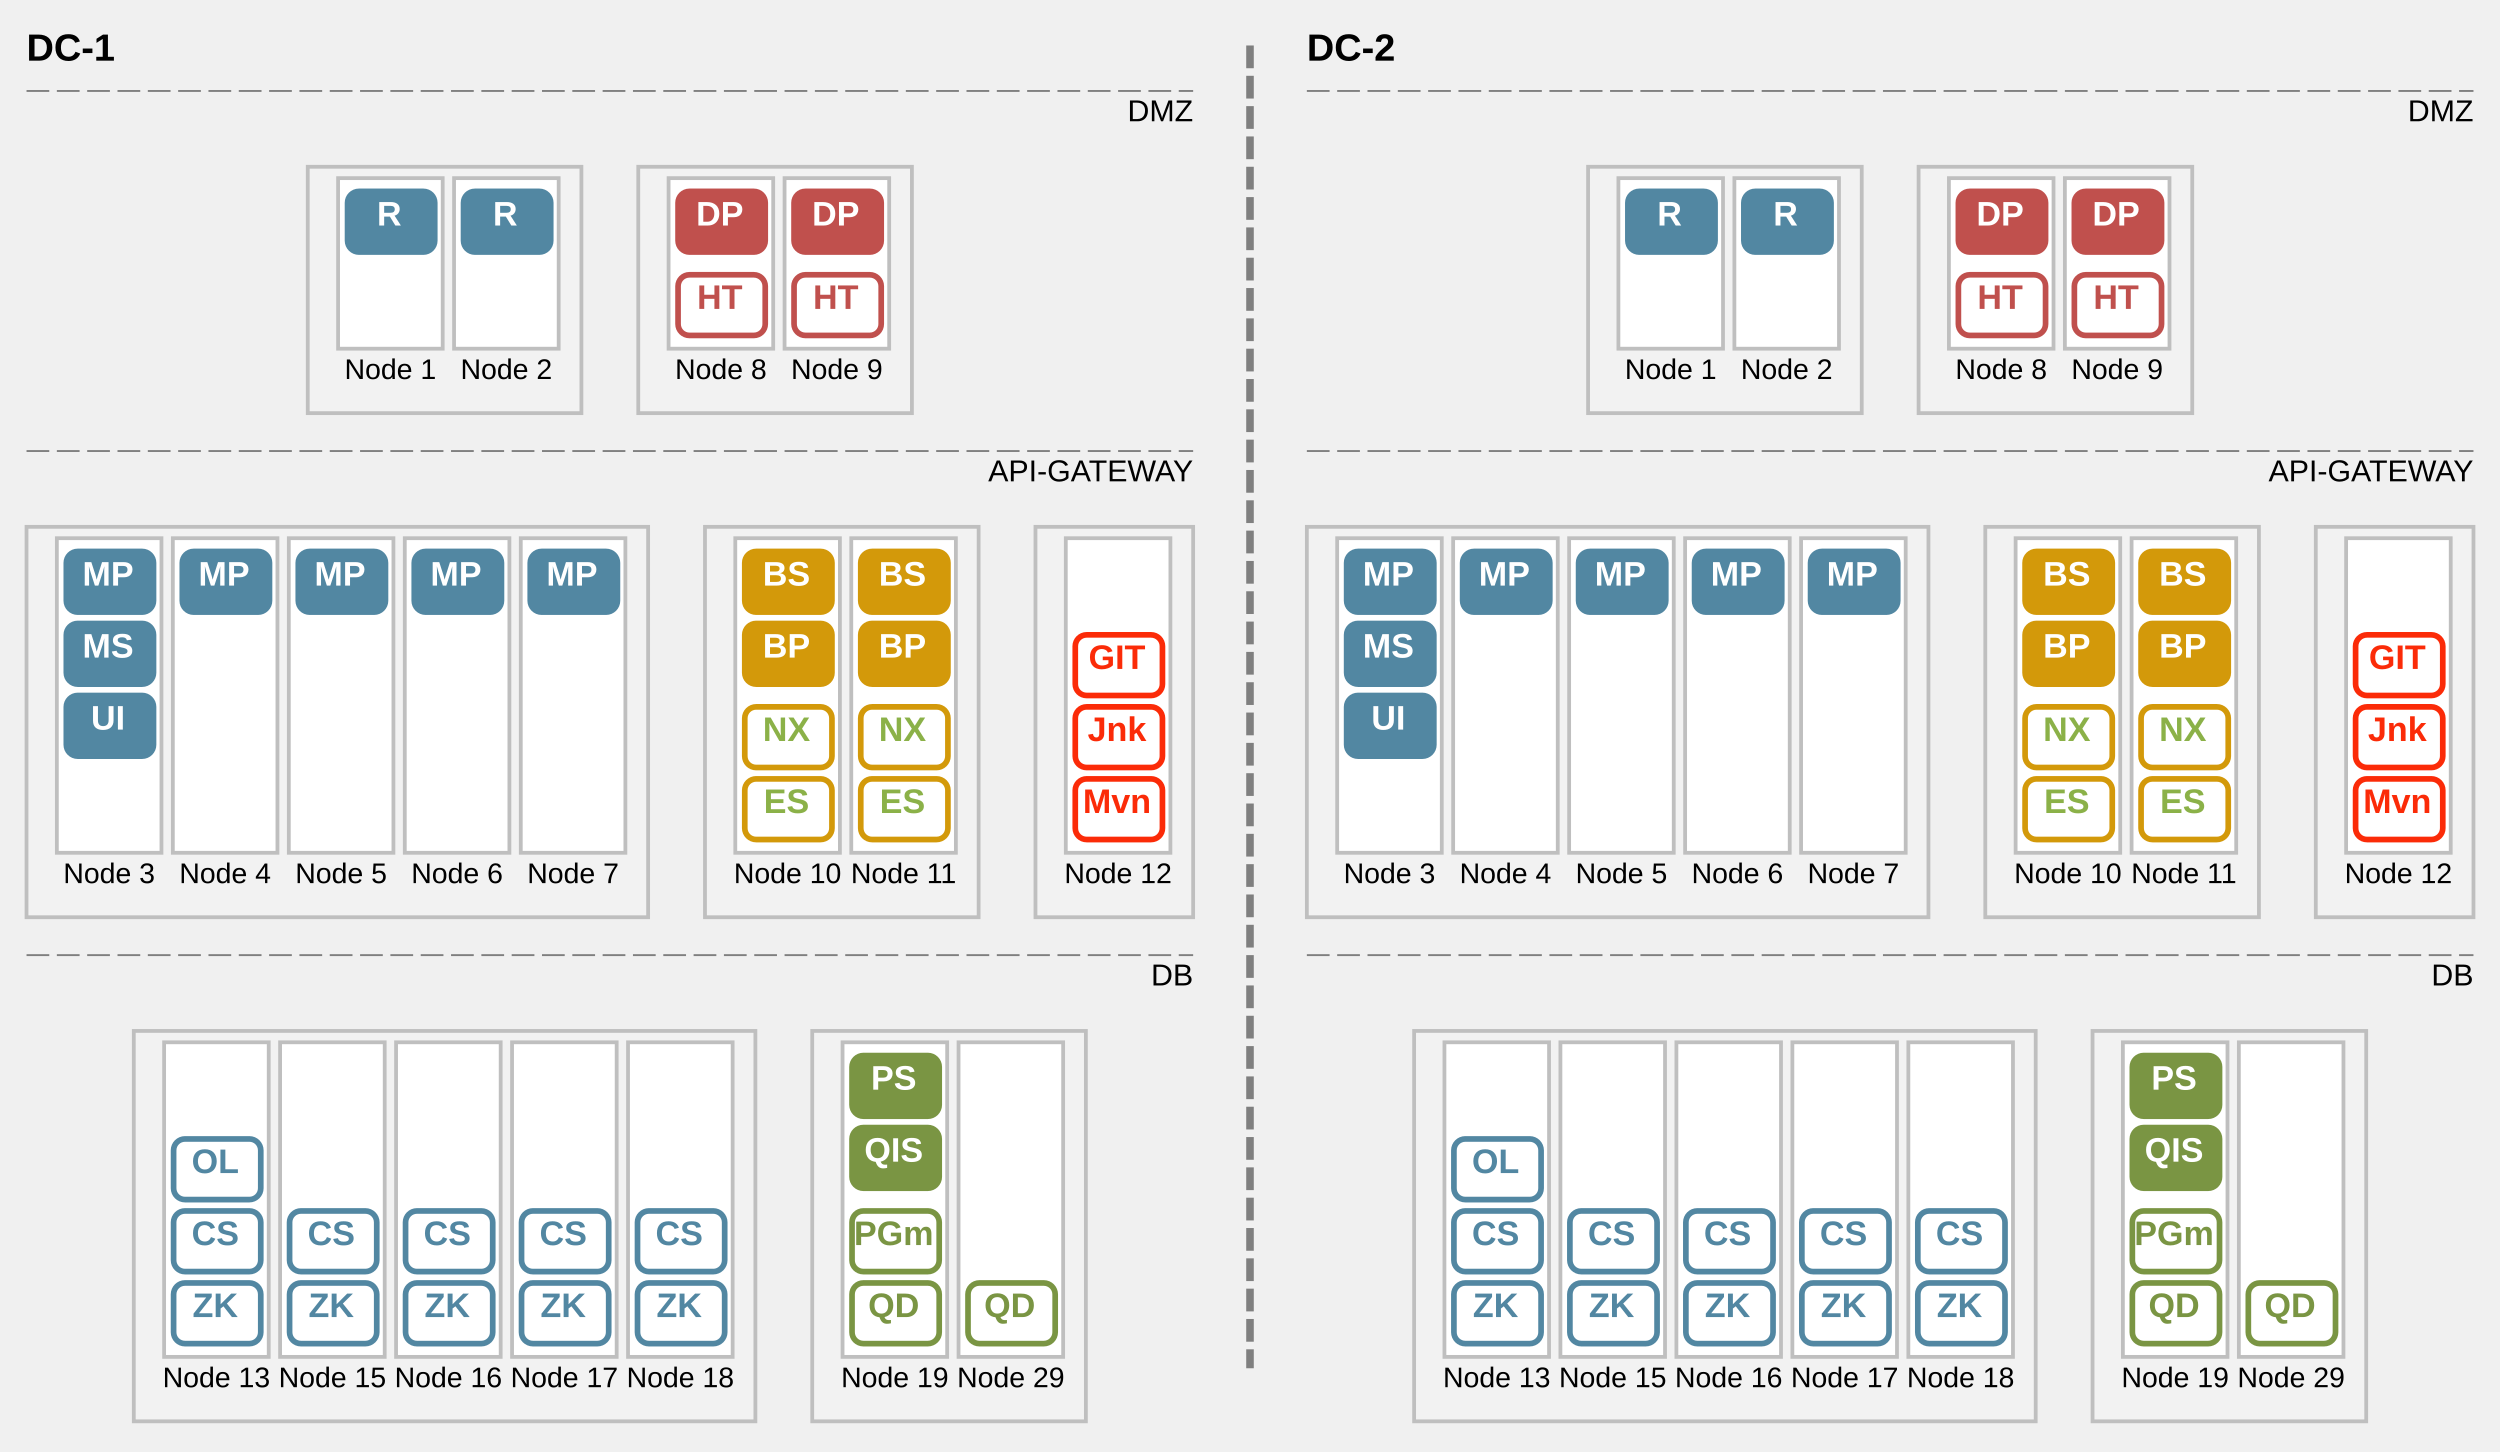
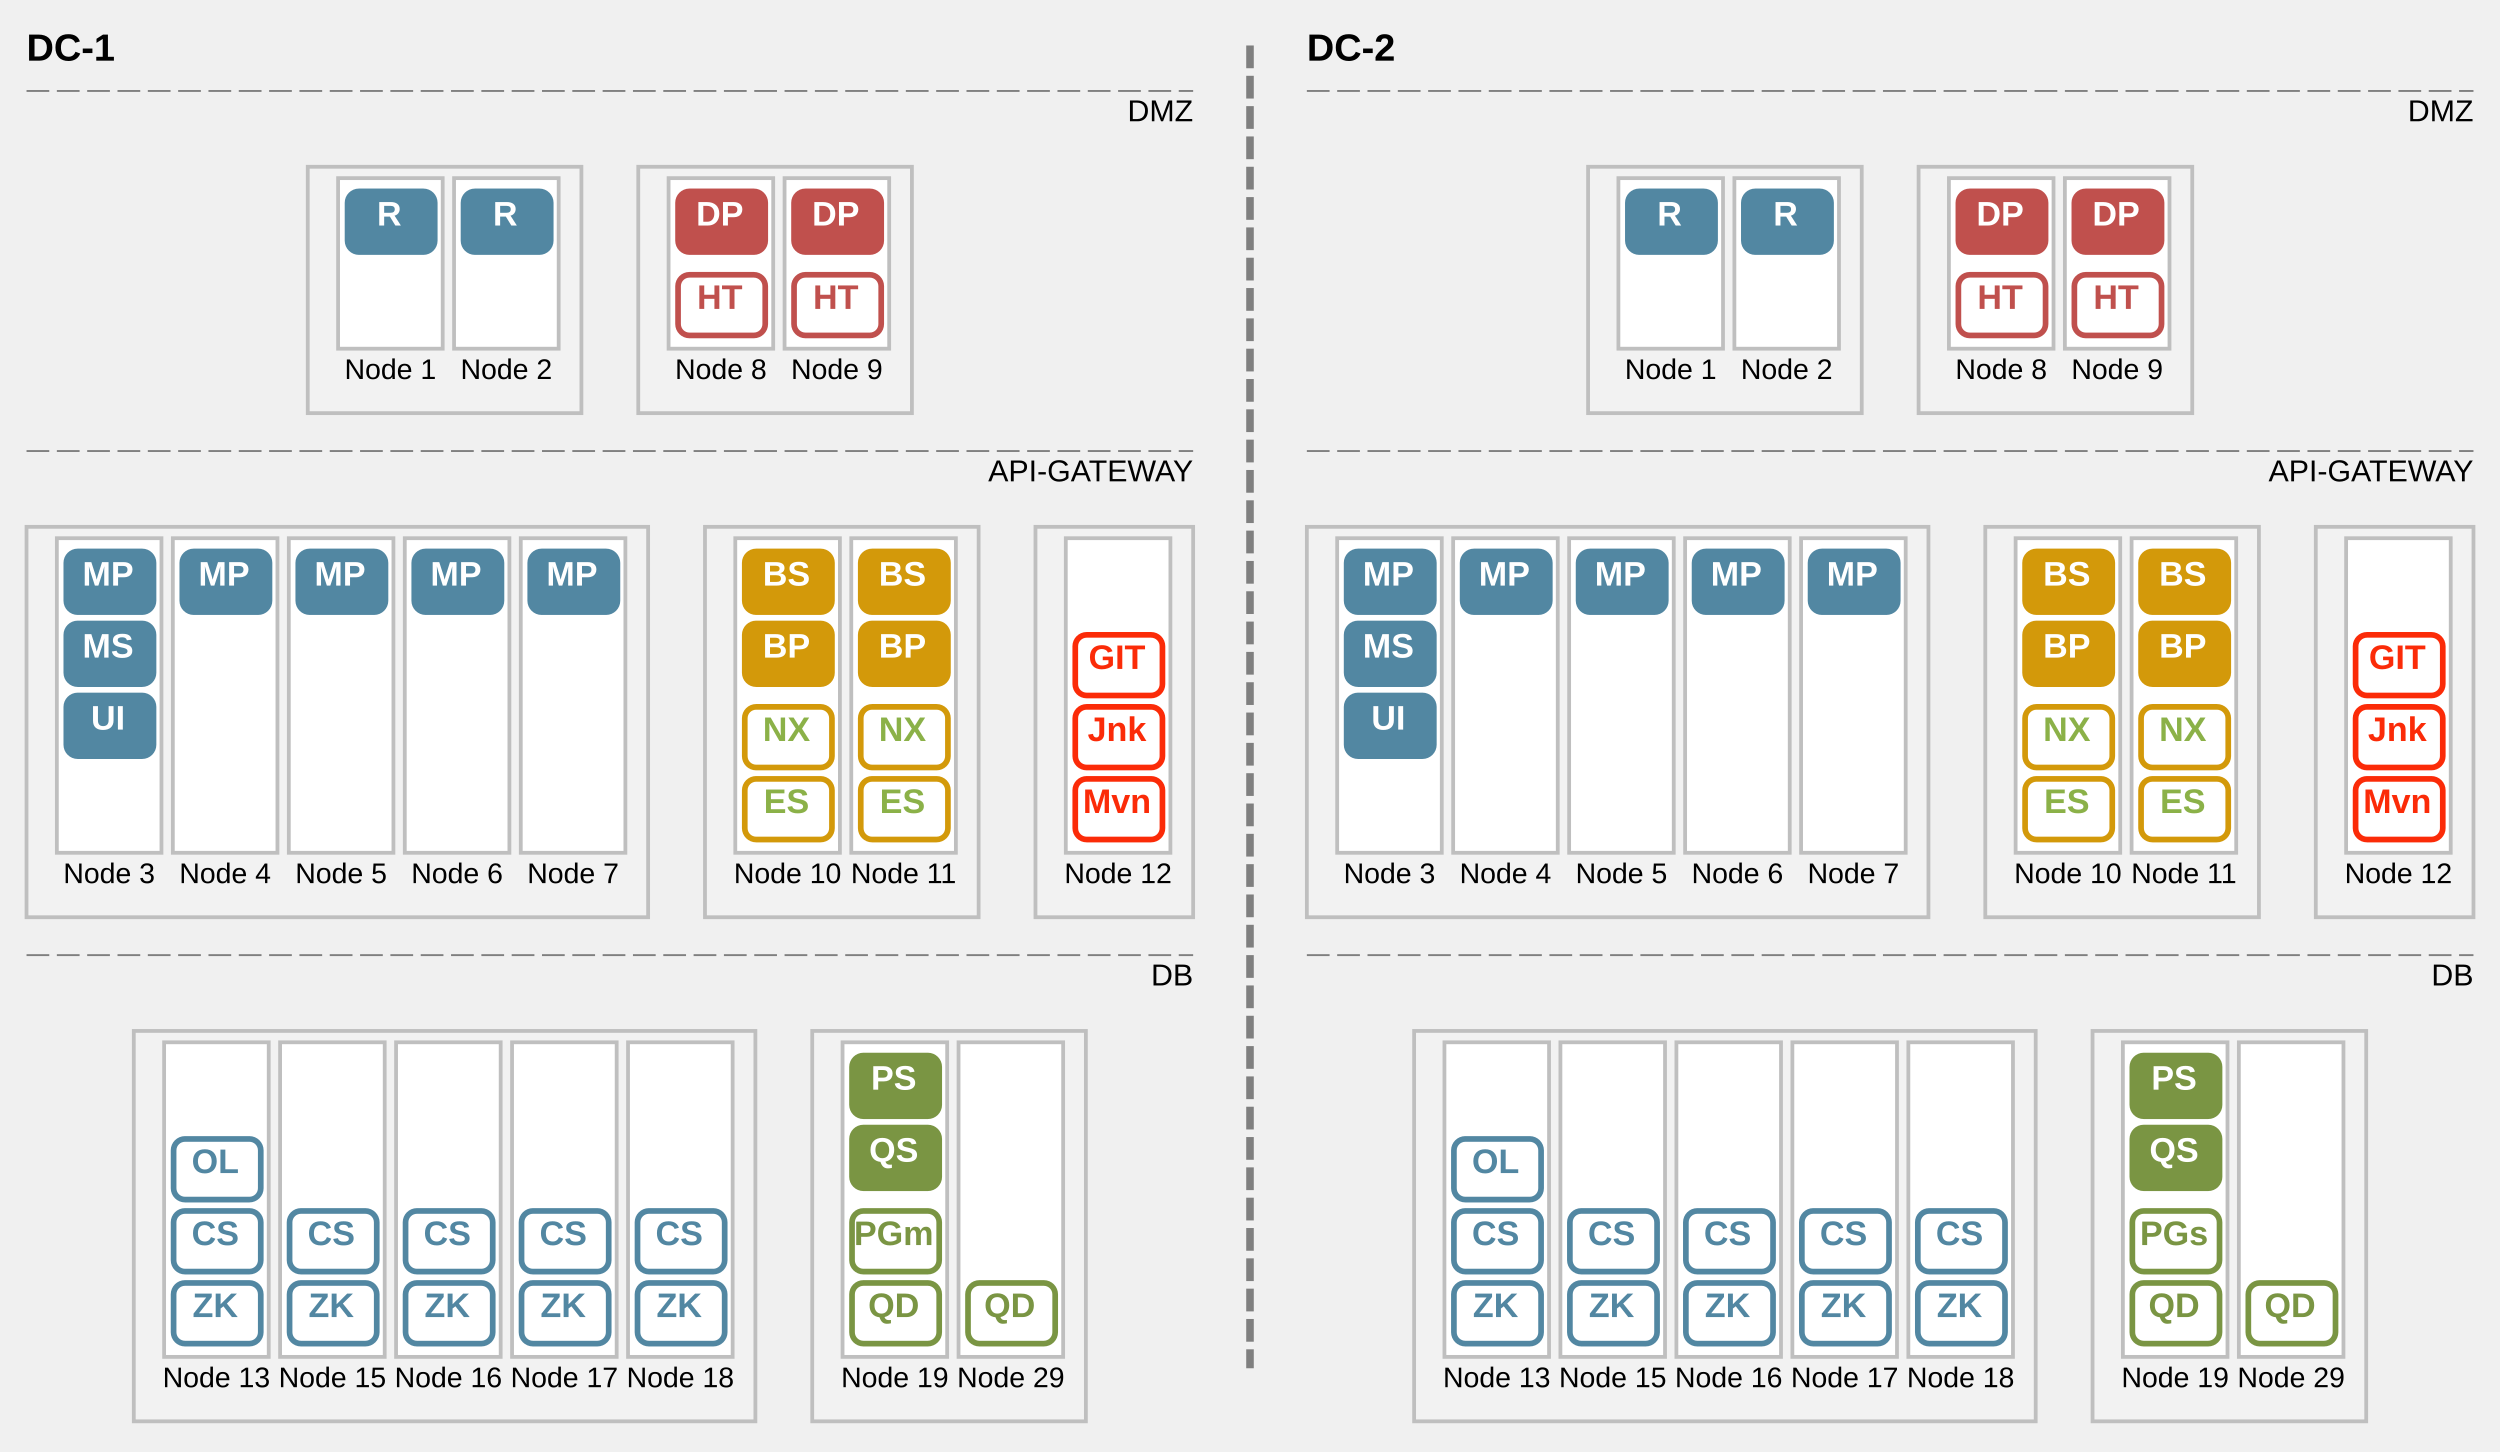
<svg xmlns="http://www.w3.org/2000/svg" xmlns:xlink="http://www.w3.org/1999/xlink" height="383" width="659.6" xml:space="preserve" version="1.1" id="svg2">
  <symbol id="struct">
    <rect id="compcs2" x="1.5" y="1.5" width="23" height="16" rx="3" style="stroke-width:1.5" />
  </symbol>
  <symbol id="ui">
    <use xlink:href="#struct" style="fill:#5287a2;stroke:#5287a2;" />
    <text id="text1488" x="12.5" y="10.5" style="font-weight:bold;font-size:9px;font-family:Arial;fill:#ffffff;" alignment-baseline="middle" text-anchor="middle">UI</text>
  </symbol>
  <symbol id="ms">
    <use xlink:href="#struct" style="fill:#5287a2;stroke:#5287a2;" />
    <text id="text1488" x="12.5" y="10.5" style="font-weight:bold;font-size:9px;font-family:Arial;fill:#ffffff;" alignment-baseline="middle" text-anchor="middle">MS</text>
  </symbol>
  <symbol id="r">
    <use xlink:href="#struct" style="fill:#5287a2;stroke:#5287a2;" />
    <text id="text1488" x="12.5" y="10.5" style="font-weight:bold;font-size:9px;font-family:Arial;fill:#ffffff;" alignment-baseline="middle" text-anchor="middle">R</text>
  </symbol>
  <symbol id="mp">
    <use xlink:href="#struct" style="fill:#5287a2;stroke:#5287a2;" />
    <text id="text1488" x="12.5" y="10.5" style="font-weight:bold;font-size:9px;font-family:Arial;fill:#ffffff;" alignment-baseline="middle" text-anchor="middle">MP</text>
  </symbol>
  <symbol id="cs">
    <use xlink:href="#struct" style="fill:#ffffff;stroke:#5287a2;" />
    <text id="text1488" x="12.5" y="10.5" style="font-weight:bold;font-size:9px;font-family:Arial;fill:#5287a2;" alignment-baseline="middle" text-anchor="middle">CS</text>
  </symbol>
  <symbol id="zk">
    <use xlink:href="#struct" style="fill:#ffffff;stroke:#5287a2;" />
    <text id="text1488" x="12.5" y="10.5" style="font-weight:bold;font-size:9px;font-family:Arial;fill:#5287a2;" alignment-baseline="middle" text-anchor="middle">ZK</text>
  </symbol>
  <symbol id="ol">
    <use xlink:href="#struct" style="fill:#ffffff;stroke:#5287a2;" />
    <text id="text1488" x="12.5" y="10.5" style="font-weight:bold;font-size:9px;font-family:Arial;fill:#5287a2;" alignment-baseline="middle" text-anchor="middle">OL</text>
  </symbol>
  <symbol id="bp">
    <use xlink:href="#struct" style="fill:#d3990a;stroke:#d3990a;" />
    <text id="text1488" x="12.5" y="10.5" style="font-weight:bold;font-size:9px;font-family:Arial;fill:#ffffff;" alignment-baseline="middle" text-anchor="middle">BP</text>
  </symbol>
  <symbol id="bs">
    <use xlink:href="#struct" style="fill:#d3990a;stroke:#d3990a;" />
    <text id="text1488" x="12.5" y="10.5" style="font-weight:bold;font-size:9px;font-family:Arial;fill:#ffffff;" alignment-baseline="middle" text-anchor="middle">BS</text>
  </symbol>
  <symbol id="nx">
    <use xlink:href="#struct" style="fill:#ffffff;stroke:#d3990a;" />
    <text id="text1488" x="12.5" y="10.5" style="font-weight:bold;font-size:9px;font-family:Arial;fill:#8bb148;" alignment-baseline="middle" text-anchor="middle">NX</text>
  </symbol>
  <symbol id="tc">
    <use xlink:href="#struct" style="fill:#ffffff;stroke:#d3990a;" />
    <text id="text1488" x="12.5" y="10.5" style="font-weight:bold;font-size:9px;font-family:Arial;fill:#8bb148;" alignment-baseline="middle" text-anchor="middle">TC</text>
  </symbol>
  <symbol id="es">
    <use xlink:href="#struct" style="fill:#ffffff;stroke:#d3990a;" />
    <text id="text1488" x="12.5" y="10.5" style="font-weight:bold;font-size:9px;font-family:Arial;fill:#8bb148;" alignment-baseline="middle" text-anchor="middle">ES</text>
  </symbol>
  <symbol id="ps">
    <use xlink:href="#struct" style="fill:#7a9543;stroke:#7a9543;" />
    <text id="text1488" x="12.5" y="10.5" style="font-weight:bold;font-size:9px;font-family:Arial;fill:#ffffff;" alignment-baseline="middle" text-anchor="middle">PS</text>
  </symbol>
-   <symbol id="qis">
+   <symbol id="qs">
    <use xlink:href="#struct" style="fill:#7a9543;stroke:#7a9543;" />
-     <text id="text1488" x="12.5" y="10.5" style="font-weight:bold;font-size:9px;font-family:Arial;fill:#ffffff;" alignment-baseline="middle" text-anchor="middle">QIS</text>
+     <text id="text1488" x="12.5" y="10.5" style="font-weight:bold;font-size:9px;font-family:Arial;fill:#ffffff;" alignment-baseline="middle" text-anchor="middle">QS</text>
  </symbol>
  <symbol id="qd">
    <use xlink:href="#struct" style="fill:#ffffff;stroke:#7a9543;" />
    <text id="text1488" x="12.5" y="10.5" style="font-weight:bold;font-size:9px;font-family:Arial;fill:#7a9543;" alignment-baseline="middle" text-anchor="middle">QD</text>
  </symbol>
  <symbol id="pg">
    <use xlink:href="#struct" style="fill:#ffffff;stroke:#7a9543;" />
    <text id="text1488" x="12.5" y="10.5" style="font-weight:bold;font-size:9px;font-family:Arial;fill:#7a9543;" alignment-baseline="middle" text-anchor="middle">PG</text>
  </symbol>
  <symbol id="pgm">
    <use xlink:href="#struct" style="fill:#ffffff;stroke:#7a9543;" />
    <text id="text1488" x="12.5" y="10.5" style="font-weight:bold;font-size:9px;font-family:Arial;fill:#7a9543;" alignment-baseline="middle" text-anchor="middle">PGm</text>
  </symbol>
  <symbol id="pgs">
    <use xlink:href="#struct" style="fill:#ffffff;stroke:#7a9543;" />
    <text id="text1488" x="12.5" y="10.5" style="font-weight:bold;font-size:9px;font-family:Arial;fill:#7a9543;" alignment-baseline="middle" text-anchor="middle">PGs</text>
  </symbol>
  <symbol id="dp">
    <use xlink:href="#struct" style="fill:#c0504d;stroke:#c0504d;" />
    <text id="text1488" x="12.5" y="10.5" style="font-weight:bold;font-size:9px;font-family:Arial;fill:#ffffff;" alignment-baseline="middle" text-anchor="middle">DP</text>
  </symbol>
  <symbol id="ht">
    <use xlink:href="#struct" style="fill:#ffffff;stroke:#c0504d;" />
    <text id="text1488" x="12.5" y="10.5" style="font-weight:bold;font-size:9px;font-family:Arial;fill:#c0504d;" alignment-baseline="middle" text-anchor="middle">HT</text>
  </symbol>
  <symbol id="my">
    <use xlink:href="#struct" style="fill:#ffffff;stroke:#c0504d;" />
    <text id="text1488" x="12.5" y="10.5" style="font-weight:bold;font-size:9px;font-family:Arial;fill:#c0504d;" alignment-baseline="middle" text-anchor="middle">MY</text>
  </symbol>
  <symbol id="no">
    <use xlink:href="#struct" style="fill:#ffffff;stroke:#fb2b08;" />
    <text id="text1488" x="12.5" y="10.5" style="font-weight:bold;font-size:9px;font-family:Arial;fill:#fb2b08;" alignment-baseline="middle" text-anchor="middle">No</text>
  </symbol>
  <symbol id="git">
    <use xlink:href="#struct" style="fill:#ffffff;stroke:#fb2b08;" />
    <text id="text1488" x="12.5" y="10.5" style="font-weight:bold;font-size:9px;font-family:Arial;fill:#fb2b08;" alignment-baseline="middle" text-anchor="middle">GIT</text>
  </symbol>
  <symbol id="jnk">
    <use xlink:href="#struct" style="fill:#ffffff;stroke:#fb2b08;" />
    <text id="text1488" x="12.5" y="10.5" style="font-weight:bold;font-size:9px;font-family:Arial;fill:#fb2b08;" alignment-baseline="middle" text-anchor="middle">Jnk</text>
  </symbol>
  <symbol id="mvn">
    <use xlink:href="#struct" style="fill:#ffffff;stroke:#fb2b08;" />
    <text id="text1488" x="12.5" y="10.5" style="font-weight:bold;font-size:9px;font-family:Arial;fill:#fb2b08;" alignment-baseline="middle" text-anchor="middle">Mvn</text>
  </symbol>
  <symbol id="tg">
    <use xlink:href="#struct" style="fill:#ffffff;stroke:#ff6601;" />
    <text id="text1488" x="12.5" y="10.5" style="font-weight:bold;font-size:9px;font-family:Arial;fill:#ff6601;" alignment-baseline="middle" text-anchor="middle">TG</text>
  </symbol>
  <symbol id="if">
    <use xlink:href="#struct" style="fill:#ffffff;stroke:#ff6601;" />
    <text id="text1488" x="12.5" y="10.5" style="font-weight:bold;font-size:9px;font-family:Arial;fill:#ff6601;" alignment-baseline="middle" text-anchor="middle">IF</text>
  </symbol>
  <symbol id="gf">
    <use xlink:href="#struct" style="fill:#ffffff;stroke:#ff6601;" />
    <text id="text1488" x="12.5" y="10.5" style="font-weight:bold;font-size:9px;font-family:Arial;fill:#ff6601;" alignment-baseline="middle" text-anchor="middle">GF</text>
  </symbol>
  <text id="text1488" x="7" y="16" style="font-weight:bold;font-size:10px;font-family:Arial;" text-anchor="start">DC-1</text>
  <line x1="7" y1="24" x2="314.8" y2="24" style="stroke:#7f7f7f;;stroke-width:0.5;stroke-dasharray:6, 2;stroke-dashoffset:0;" />
  <text id="text1488" x="314.8" y="32" style="font-weight:normal;font-size:8px;font-family:Arial;" text-anchor="end">DMZ</text>
  <rect id="subnet1" x="81.2" y="44" width="72.2" height="65" style="fill:#f2f2f2;stroke:#bfbfbf">
                    </rect>
  <rect id="node1" x="89.2" y="47" width="27.6" height="45" style="fill:#ffffff;stroke:#bfbfbf">
        </rect>
  <text id="nodetext1" x="103" y="100" style="font-weight:normal;font-size:7.5px;font-family:Arial;" alignment-baseline="middle" text-anchor="middle">Node 1</text>
  <use xlink:href="#r" x="90.2" y="49" />
  <rect id="node2" x="119.8" y="47" width="27.6" height="45" style="fill:#ffffff;stroke:#bfbfbf">
        </rect>
  <text id="nodetext2" x="133.6" y="100" style="font-weight:normal;font-size:7.5px;font-family:Arial;" alignment-baseline="middle" text-anchor="middle">Node 2</text>
  <use xlink:href="#r" x="120.8" y="49" />
  <rect id="subnet1" x="168.4" y="44" width="72.2" height="65" style="fill:#f2f2f2;stroke:#bfbfbf">
                    </rect>
  <rect id="node8" x="176.4" y="47" width="27.6" height="45" style="fill:#ffffff;stroke:#bfbfbf">
        </rect>
  <text id="nodetext8" x="190.2" y="100" style="font-weight:normal;font-size:7.5px;font-family:Arial;" alignment-baseline="middle" text-anchor="middle">Node 8</text>
  <use xlink:href="#dp" x="177.4" y="49" />
  <use xlink:href="#ht" x="177.4" y="71" />
  <rect id="node9" x="207" y="47" width="27.6" height="45" style="fill:#ffffff;stroke:#bfbfbf">
        </rect>
  <text id="nodetext9" x="220.8" y="100" style="font-weight:normal;font-size:7.5px;font-family:Arial;" alignment-baseline="middle" text-anchor="middle">Node 9</text>
  <use xlink:href="#dp" x="208" y="49" />
  <use xlink:href="#ht" x="208" y="71" />
  <line x1="7" y1="119" x2="314.8" y2="119" style="stroke:#7f7f7f;;stroke-width:0.5;stroke-dasharray:6, 2;stroke-dashoffset:0;" />
  <text id="text1488" x="314.8" y="127" style="font-weight:normal;font-size:8px;font-family:Arial;" text-anchor="end">API-GATEWAY</text>
  <rect id="subnet1" x="7" y="139" width="164" height="103" style="fill:#f2f2f2;stroke:#bfbfbf">
                    </rect>
  <rect id="node3" x="15" y="142" width="27.6" height="83" style="fill:#ffffff;stroke:#bfbfbf">
        </rect>
  <text id="nodetext3" x="28.8" y="233" style="font-weight:normal;font-size:7.5px;font-family:Arial;" alignment-baseline="middle" text-anchor="middle">Node 3</text>
  <use xlink:href="#mp" x="16" y="144" />
  <use xlink:href="#ms" x="16" y="163" />
  <use xlink:href="#ui" x="16" y="182" />
  <rect id="node4" x="45.6" y="142" width="27.6" height="83" style="fill:#ffffff;stroke:#bfbfbf">
        </rect>
  <text id="nodetext4" x="59.4" y="233" style="font-weight:normal;font-size:7.5px;font-family:Arial;" alignment-baseline="middle" text-anchor="middle">Node 4</text>
  <use xlink:href="#mp" x="46.6" y="144" />
  <rect id="node5" x="76.2" y="142" width="27.6" height="83" style="fill:#ffffff;stroke:#bfbfbf">
        </rect>
  <text id="nodetext5" x="90" y="233" style="font-weight:normal;font-size:7.5px;font-family:Arial;" alignment-baseline="middle" text-anchor="middle">Node 5</text>
  <use xlink:href="#mp" x="77.2" y="144" />
  <rect id="node6" x="106.8" y="142" width="27.6" height="83" style="fill:#ffffff;stroke:#bfbfbf">
        </rect>
  <text id="nodetext6" x="120.6" y="233" style="font-weight:normal;font-size:7.5px;font-family:Arial;" alignment-baseline="middle" text-anchor="middle">Node 6</text>
  <use xlink:href="#mp" x="107.8" y="144" />
  <rect id="node7" x="137.4" y="142" width="27.6" height="83" style="fill:#ffffff;stroke:#bfbfbf">
        </rect>
  <text id="nodetext7" x="151.2" y="233" style="font-weight:normal;font-size:7.5px;font-family:Arial;" alignment-baseline="middle" text-anchor="middle">Node 7</text>
  <use xlink:href="#mp" x="138.4" y="144" />
  <rect id="subnet1" x="186" y="139" width="72.2" height="103" style="fill:#f2f2f2;stroke:#bfbfbf">
                    </rect>
  <rect id="node10" x="194" y="142" width="27.6" height="83" style="fill:#ffffff;stroke:#bfbfbf">
        </rect>
  <text id="nodetext10" x="207.8" y="233" style="font-weight:normal;font-size:7.5px;font-family:Arial;" alignment-baseline="middle" text-anchor="middle">Node 10</text>
  <use xlink:href="#bs" x="195" y="144" />
  <use xlink:href="#bp" x="195" y="163" />
  <use xlink:href="#es" x="195" y="204" />
  <use xlink:href="#nx" x="195" y="185" />
  <rect id="node11" x="224.6" y="142" width="27.6" height="83" style="fill:#ffffff;stroke:#bfbfbf">
        </rect>
  <text id="nodetext11" x="238.4" y="233" style="font-weight:normal;font-size:7.5px;font-family:Arial;" alignment-baseline="middle" text-anchor="middle">Node 11</text>
  <use xlink:href="#bs" x="225.6" y="144" />
  <use xlink:href="#bp" x="225.6" y="163" />
  <use xlink:href="#es" x="225.6" y="204" />
  <use xlink:href="#nx" x="225.6" y="185" />
  <rect id="subnet1" x="273.2" y="139" width="41.6" height="103" style="fill:#f2f2f2;stroke:#bfbfbf">
                    </rect>
  <rect id="node12" x="281.2" y="142" width="27.6" height="83" style="fill:#ffffff;stroke:#bfbfbf">
        </rect>
  <text id="nodetext12" x="295" y="233" style="font-weight:normal;font-size:7.5px;font-family:Arial;" alignment-baseline="middle" text-anchor="middle">Node 12</text>
  <use xlink:href="#mvn" x="282.2" y="204" />
  <use xlink:href="#jnk" x="282.2" y="185" />
  <use xlink:href="#git" x="282.2" y="166" />
  <line x1="7" y1="252" x2="314.8" y2="252" style="stroke:#7f7f7f;;stroke-width:0.5;stroke-dasharray:6, 2;stroke-dashoffset:0;" />
  <text id="text1488" x="314.8" y="260" style="font-weight:normal;font-size:8px;font-family:Arial;" text-anchor="end">DB</text>
  <rect id="subnet1" x="35.3" y="272" width="164" height="103" style="fill:#f2f2f2;stroke:#bfbfbf">
                    </rect>
  <rect id="node13" x="43.3" y="275" width="27.6" height="83" style="fill:#ffffff;stroke:#bfbfbf">
        </rect>
  <text id="nodetext13" x="57.1" y="366" style="font-weight:normal;font-size:7.5px;font-family:Arial;" alignment-baseline="middle" text-anchor="middle">Node 13</text>
  <use xlink:href="#zk" x="44.3" y="337" />
  <use xlink:href="#cs" x="44.3" y="318" />
  <use xlink:href="#ol" x="44.3" y="299" />
  <rect id="node15" x="73.9" y="275" width="27.6" height="83" style="fill:#ffffff;stroke:#bfbfbf">
        </rect>
  <text id="nodetext15" x="87.7" y="366" style="font-weight:normal;font-size:7.5px;font-family:Arial;" alignment-baseline="middle" text-anchor="middle">Node 15</text>
  <use xlink:href="#zk" x="74.9" y="337" />
  <use xlink:href="#cs" x="74.9" y="318" />
  <rect id="node16" x="104.5" y="275" width="27.6" height="83" style="fill:#ffffff;stroke:#bfbfbf">
        </rect>
  <text id="nodetext16" x="118.3" y="366" style="font-weight:normal;font-size:7.5px;font-family:Arial;" alignment-baseline="middle" text-anchor="middle">Node 16</text>
  <use xlink:href="#zk" x="105.5" y="337" />
  <use xlink:href="#cs" x="105.5" y="318" />
  <rect id="node17" x="135.1" y="275" width="27.6" height="83" style="fill:#ffffff;stroke:#bfbfbf">
        </rect>
  <text id="nodetext17" x="148.9" y="366" style="font-weight:normal;font-size:7.5px;font-family:Arial;" alignment-baseline="middle" text-anchor="middle">Node 17</text>
  <use xlink:href="#zk" x="136.1" y="337" />
  <use xlink:href="#cs" x="136.1" y="318" />
  <rect id="node18" x="165.7" y="275" width="27.6" height="83" style="fill:#ffffff;stroke:#bfbfbf">
        </rect>
  <text id="nodetext18" x="179.5" y="366" style="font-weight:normal;font-size:7.5px;font-family:Arial;" alignment-baseline="middle" text-anchor="middle">Node 18</text>
  <use xlink:href="#zk" x="166.7" y="337" />
  <use xlink:href="#cs" x="166.7" y="318" />
  <rect id="subnet1" x="214.3" y="272" width="72.2" height="103" style="fill:#f2f2f2;stroke:#bfbfbf">
                    </rect>
  <rect id="node19" x="222.3" y="275" width="27.6" height="83" style="fill:#ffffff;stroke:#bfbfbf">
        </rect>
  <text id="nodetext19" x="236.1" y="366" style="font-weight:normal;font-size:7.5px;font-family:Arial;" alignment-baseline="middle" text-anchor="middle">Node 19</text>
  <use xlink:href="#ps" x="223.3" y="277" />
-   <use xlink:href="#qis" x="223.3" y="296" />
+   <use xlink:href="#qs" x="223.3" y="296" />
  <use xlink:href="#qd" x="223.3" y="337" />
  <use xlink:href="#pgm" x="223.3" y="318" />
  <rect id="node29" x="252.9" y="275" width="27.6" height="83" style="fill:#ffffff;stroke:#bfbfbf">
        </rect>
  <text id="nodetext29" x="266.7" y="366" style="font-weight:normal;font-size:7.5px;font-family:Arial;" alignment-baseline="middle" text-anchor="middle">Node 29</text>
  <use xlink:href="#qd" x="253.9" y="337" />
  <line id="lineSep1" x1="329.8" y1="12" x2="329.8" y2="361" style="stroke:#7f7f7f;;stroke-width:2;stroke-dasharray:6, 2;stroke-dashoffset:0;" />
  <text id="text1488" x="344.8" y="16" style="font-weight:bold;font-size:10px;font-family:Arial;" text-anchor="start">DC-2</text>
  <line x1="344.8" y1="24" x2="652.6" y2="24" style="stroke:#7f7f7f;;stroke-width:0.5;stroke-dasharray:6, 2;stroke-dashoffset:0;" />
  <text id="text1488" x="652.6" y="32" style="font-weight:normal;font-size:8px;font-family:Arial;" text-anchor="end">DMZ</text>
  <rect id="subnet1" x="419" y="44" width="72.2" height="65" style="fill:#f2f2f2;stroke:#bfbfbf">
                    </rect>
  <rect id="node1" x="427" y="47" width="27.6" height="45" style="fill:#ffffff;stroke:#bfbfbf">
        </rect>
  <text id="nodetext1" x="440.8" y="100" style="font-weight:normal;font-size:7.5px;font-family:Arial;" alignment-baseline="middle" text-anchor="middle">Node 1</text>
  <use xlink:href="#r" x="428" y="49" />
  <rect id="node2" x="457.6" y="47" width="27.6" height="45" style="fill:#ffffff;stroke:#bfbfbf">
        </rect>
  <text id="nodetext2" x="471.4" y="100" style="font-weight:normal;font-size:7.5px;font-family:Arial;" alignment-baseline="middle" text-anchor="middle">Node 2</text>
  <use xlink:href="#r" x="458.6" y="49" />
  <rect id="subnet1" x="506.2" y="44" width="72.2" height="65" style="fill:#f2f2f2;stroke:#bfbfbf">
                    </rect>
  <rect id="node8" x="514.2" y="47" width="27.6" height="45" style="fill:#ffffff;stroke:#bfbfbf">
        </rect>
  <text id="nodetext8" x="528" y="100" style="font-weight:normal;font-size:7.5px;font-family:Arial;" alignment-baseline="middle" text-anchor="middle">Node 8</text>
  <use xlink:href="#dp" x="515.2" y="49" />
  <use xlink:href="#ht" x="515.2" y="71" />
  <rect id="node9" x="544.8" y="47" width="27.6" height="45" style="fill:#ffffff;stroke:#bfbfbf">
        </rect>
  <text id="nodetext9" x="558.6" y="100" style="font-weight:normal;font-size:7.5px;font-family:Arial;" alignment-baseline="middle" text-anchor="middle">Node 9</text>
  <use xlink:href="#dp" x="545.8" y="49" />
  <use xlink:href="#ht" x="545.8" y="71" />
  <line x1="344.8" y1="119" x2="652.6" y2="119" style="stroke:#7f7f7f;;stroke-width:0.5;stroke-dasharray:6, 2;stroke-dashoffset:0;" />
  <text id="text1488" x="652.6" y="127" style="font-weight:normal;font-size:8px;font-family:Arial;" text-anchor="end">API-GATEWAY</text>
  <rect id="subnet1" x="344.8" y="139" width="164" height="103" style="fill:#f2f2f2;stroke:#bfbfbf">
                    </rect>
  <rect id="node3" x="352.8" y="142" width="27.6" height="83" style="fill:#ffffff;stroke:#bfbfbf">
        </rect>
  <text id="nodetext3" x="366.6" y="233" style="font-weight:normal;font-size:7.5px;font-family:Arial;" alignment-baseline="middle" text-anchor="middle">Node 3</text>
  <use xlink:href="#mp" x="353.8" y="144" />
  <use xlink:href="#ms" x="353.8" y="163" />
  <use xlink:href="#ui" x="353.8" y="182" />
  <rect id="node4" x="383.4" y="142" width="27.6" height="83" style="fill:#ffffff;stroke:#bfbfbf">
        </rect>
  <text id="nodetext4" x="397.2" y="233" style="font-weight:normal;font-size:7.5px;font-family:Arial;" alignment-baseline="middle" text-anchor="middle">Node 4</text>
  <use xlink:href="#mp" x="384.4" y="144" />
  <rect id="node5" x="414" y="142" width="27.6" height="83" style="fill:#ffffff;stroke:#bfbfbf">
        </rect>
  <text id="nodetext5" x="427.8" y="233" style="font-weight:normal;font-size:7.5px;font-family:Arial;" alignment-baseline="middle" text-anchor="middle">Node 5</text>
  <use xlink:href="#mp" x="415" y="144" />
  <rect id="node6" x="444.6" y="142" width="27.6" height="83" style="fill:#ffffff;stroke:#bfbfbf">
        </rect>
  <text id="nodetext6" x="458.4" y="233" style="font-weight:normal;font-size:7.5px;font-family:Arial;" alignment-baseline="middle" text-anchor="middle">Node 6</text>
  <use xlink:href="#mp" x="445.6" y="144" />
  <rect id="node7" x="475.2" y="142" width="27.6" height="83" style="fill:#ffffff;stroke:#bfbfbf">
        </rect>
  <text id="nodetext7" x="489" y="233" style="font-weight:normal;font-size:7.5px;font-family:Arial;" alignment-baseline="middle" text-anchor="middle">Node 7</text>
  <use xlink:href="#mp" x="476.2" y="144" />
  <rect id="subnet1" x="523.8" y="139" width="72.2" height="103" style="fill:#f2f2f2;stroke:#bfbfbf">
                    </rect>
  <rect id="node10" x="531.8" y="142" width="27.6" height="83" style="fill:#ffffff;stroke:#bfbfbf">
        </rect>
  <text id="nodetext10" x="545.6" y="233" style="font-weight:normal;font-size:7.5px;font-family:Arial;" alignment-baseline="middle" text-anchor="middle">Node 10</text>
  <use xlink:href="#bs" x="532.8" y="144" />
  <use xlink:href="#bp" x="532.8" y="163" />
  <use xlink:href="#es" x="532.8" y="204" />
  <use xlink:href="#nx" x="532.8" y="185" />
  <rect id="node11" x="562.4" y="142" width="27.6" height="83" style="fill:#ffffff;stroke:#bfbfbf">
        </rect>
  <text id="nodetext11" x="576.2" y="233" style="font-weight:normal;font-size:7.5px;font-family:Arial;" alignment-baseline="middle" text-anchor="middle">Node 11</text>
  <use xlink:href="#bs" x="563.4" y="144" />
  <use xlink:href="#bp" x="563.4" y="163" />
  <use xlink:href="#es" x="563.4" y="204" />
  <use xlink:href="#nx" x="563.4" y="185" />
  <rect id="subnet1" x="611" y="139" width="41.6" height="103" style="fill:#f2f2f2;stroke:#bfbfbf">
                    </rect>
  <rect id="node12" x="619" y="142" width="27.6" height="83" style="fill:#ffffff;stroke:#bfbfbf">
        </rect>
  <text id="nodetext12" x="632.8" y="233" style="font-weight:normal;font-size:7.5px;font-family:Arial;" alignment-baseline="middle" text-anchor="middle">Node 12</text>
  <use xlink:href="#mvn" x="620" y="204" />
  <use xlink:href="#jnk" x="620" y="185" />
  <use xlink:href="#git" x="620" y="166" />
  <line x1="344.8" y1="252" x2="652.6" y2="252" style="stroke:#7f7f7f;;stroke-width:0.5;stroke-dasharray:6, 2;stroke-dashoffset:0;" />
  <text id="text1488" x="652.6" y="260" style="font-weight:normal;font-size:8px;font-family:Arial;" text-anchor="end">DB</text>
  <rect id="subnet1" x="373.1" y="272" width="164" height="103" style="fill:#f2f2f2;stroke:#bfbfbf">
                    </rect>
  <rect id="node13" x="381.1" y="275" width="27.6" height="83" style="fill:#ffffff;stroke:#bfbfbf">
        </rect>
  <text id="nodetext13" x="394.9" y="366" style="font-weight:normal;font-size:7.5px;font-family:Arial;" alignment-baseline="middle" text-anchor="middle">Node 13</text>
  <use xlink:href="#zk" x="382.1" y="337" />
  <use xlink:href="#cs" x="382.1" y="318" />
  <use xlink:href="#ol" x="382.1" y="299" />
  <rect id="node15" x="411.7" y="275" width="27.6" height="83" style="fill:#ffffff;stroke:#bfbfbf">
        </rect>
  <text id="nodetext15" x="425.5" y="366" style="font-weight:normal;font-size:7.5px;font-family:Arial;" alignment-baseline="middle" text-anchor="middle">Node 15</text>
  <use xlink:href="#zk" x="412.7" y="337" />
  <use xlink:href="#cs" x="412.7" y="318" />
  <rect id="node16" x="442.3" y="275" width="27.6" height="83" style="fill:#ffffff;stroke:#bfbfbf">
        </rect>
  <text id="nodetext16" x="456.1" y="366" style="font-weight:normal;font-size:7.5px;font-family:Arial;" alignment-baseline="middle" text-anchor="middle">Node 16</text>
  <use xlink:href="#zk" x="443.3" y="337" />
  <use xlink:href="#cs" x="443.3" y="318" />
  <rect id="node17" x="472.9" y="275" width="27.6" height="83" style="fill:#ffffff;stroke:#bfbfbf">
        </rect>
  <text id="nodetext17" x="486.7" y="366" style="font-weight:normal;font-size:7.5px;font-family:Arial;" alignment-baseline="middle" text-anchor="middle">Node 17</text>
  <use xlink:href="#zk" x="473.9" y="337" />
  <use xlink:href="#cs" x="473.9" y="318" />
  <rect id="node18" x="503.5" y="275" width="27.6" height="83" style="fill:#ffffff;stroke:#bfbfbf">
        </rect>
  <text id="nodetext18" x="517.3" y="366" style="font-weight:normal;font-size:7.5px;font-family:Arial;" alignment-baseline="middle" text-anchor="middle">Node 18</text>
  <use xlink:href="#zk" x="504.5" y="337" />
  <use xlink:href="#cs" x="504.5" y="318" />
  <rect id="subnet1" x="552.1" y="272" width="72.2" height="103" style="fill:#f2f2f2;stroke:#bfbfbf">
                    </rect>
  <rect id="node19" x="560.1" y="275" width="27.6" height="83" style="fill:#ffffff;stroke:#bfbfbf">
        </rect>
  <text id="nodetext19" x="573.9" y="366" style="font-weight:normal;font-size:7.5px;font-family:Arial;" alignment-baseline="middle" text-anchor="middle">Node 19</text>
  <use xlink:href="#ps" x="561.1" y="277" />
-   <use xlink:href="#qis" x="561.1" y="296" />
+   <use xlink:href="#qs" x="561.1" y="296" />
  <use xlink:href="#qd" x="561.1" y="337" />
-   <use xlink:href="#pgm" x="561.1" y="318" />
+   <use xlink:href="#pgs" x="561.1" y="318" />
  <rect id="node29" x="590.7" y="275" width="27.6" height="83" style="fill:#ffffff;stroke:#bfbfbf">
        </rect>
  <text id="nodetext29" x="604.5" y="366" style="font-weight:normal;font-size:7.5px;font-family:Arial;" alignment-baseline="middle" text-anchor="middle">Node 29</text>
  <use xlink:href="#qd" x="591.7" y="337" />
</svg>
